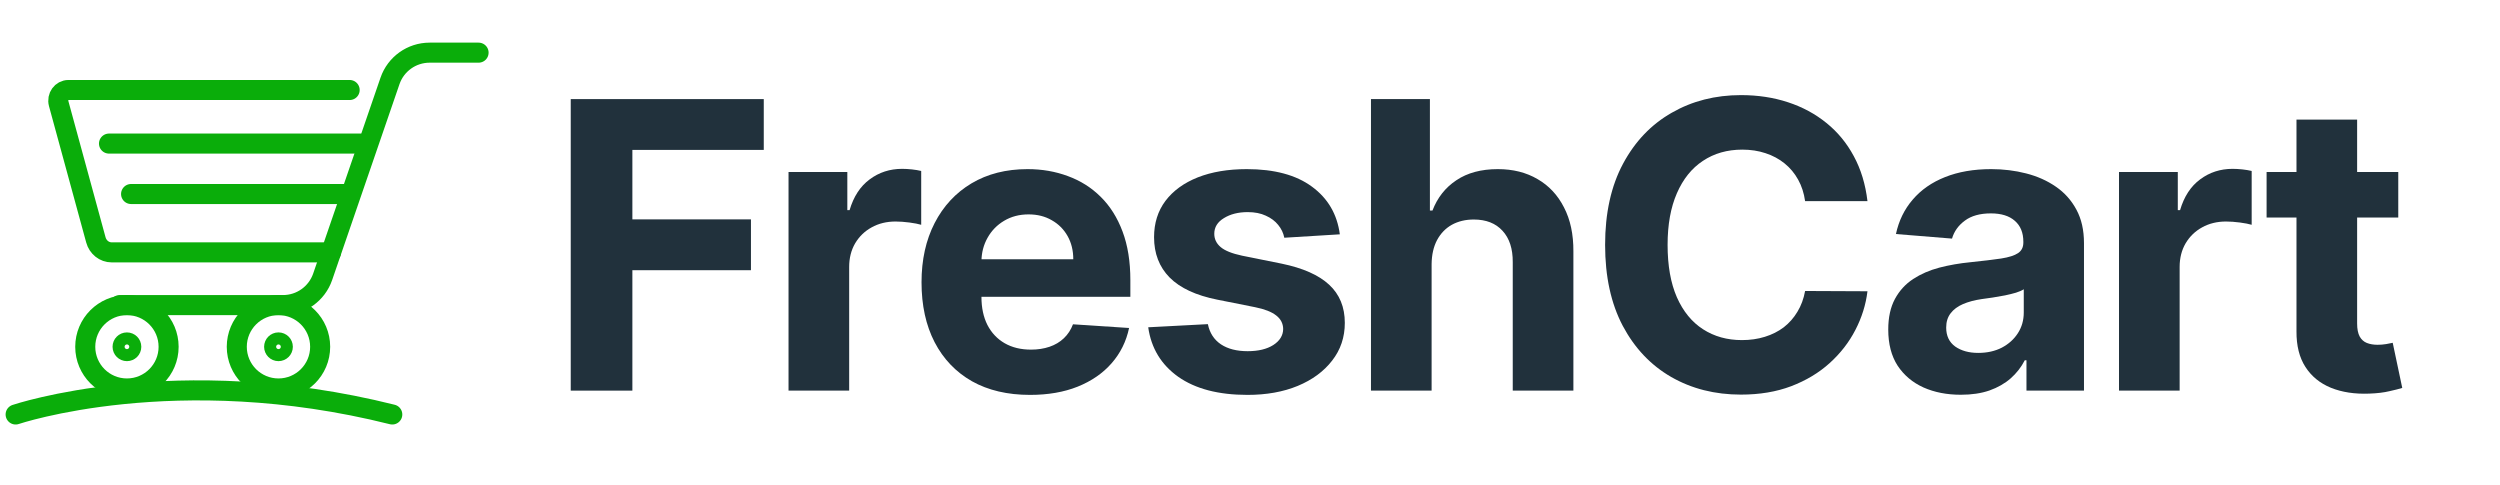
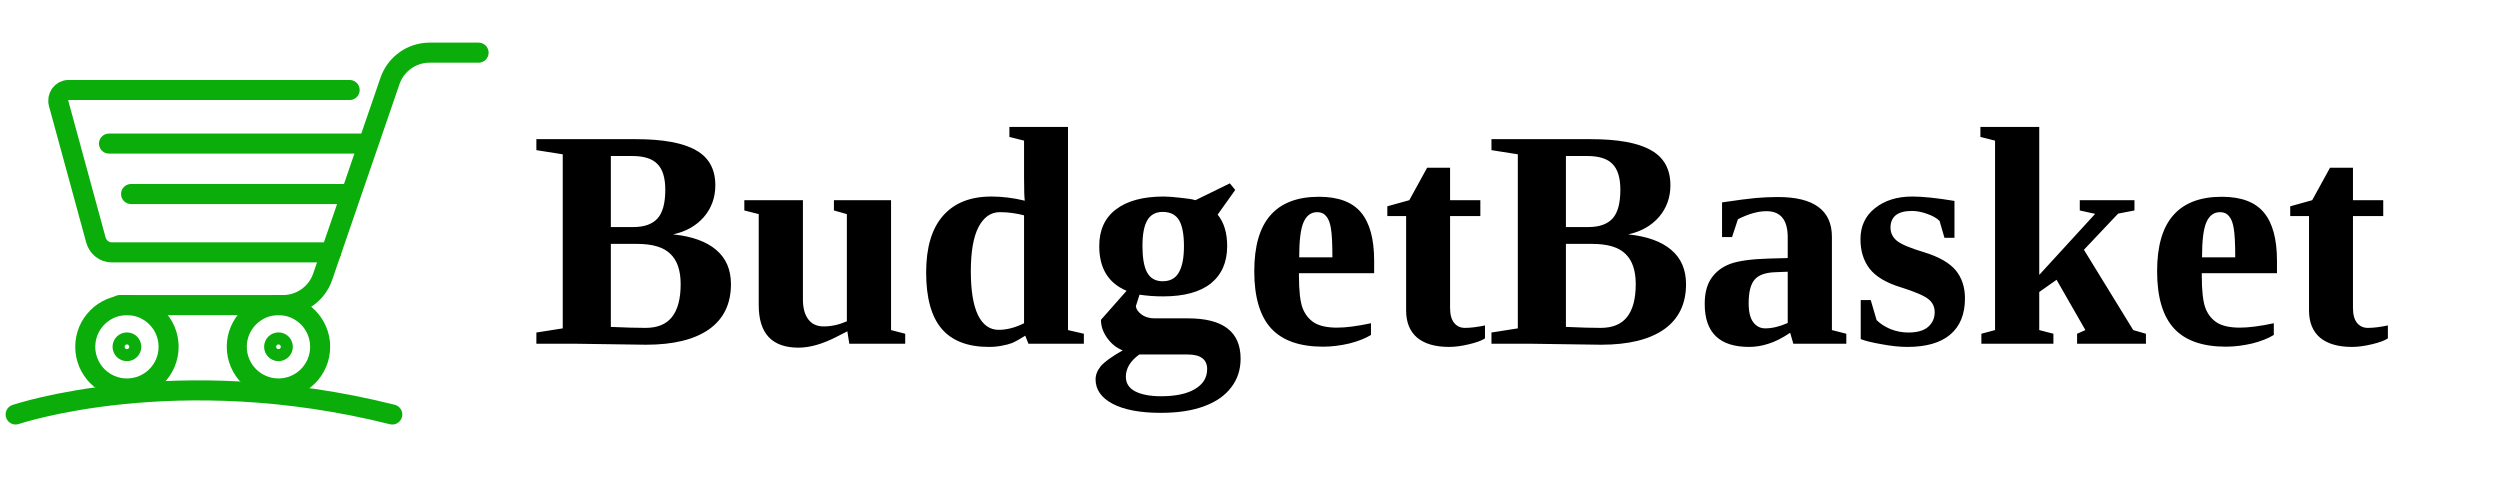
<svg xmlns="http://www.w3.org/2000/svg" width="160" height="31" viewBox="0 0 160 31" fill="none">
  <path d="M8.123 24.862C9.597 24.862 10.791 23.667 10.791 22.194C10.791 20.721 9.597 19.526 8.123 19.526C6.65 19.526 5.456 20.721 5.456 22.194C5.456 23.667 6.65 24.862 8.123 24.862Z" stroke="#0AAD0A" stroke-width="1.283" stroke-miterlimit="10" stroke-linecap="round" />
  <path d="M6.976 9.189H23.115" stroke="#0AAD0A" stroke-width="1.283" stroke-miterlimit="10" stroke-linecap="round" />
  <path d="M8.389 12.417H22.409" stroke="#0AAD0A" stroke-width="1.283" stroke-miterlimit="10" stroke-linecap="round" />
  <path d="M7.661 19.525H18.114C19.259 19.525 20.278 18.798 20.651 17.714L24.959 5.181C25.331 4.098 26.349 3.37 27.495 3.37H30.629" stroke="#0AAD0A" stroke-width="1.283" stroke-miterlimit="10" stroke-linecap="round" />
  <path d="M8.124 22.579C8.336 22.579 8.509 22.407 8.509 22.194C8.509 21.981 8.336 21.809 8.124 21.809C7.911 21.809 7.738 21.981 7.738 22.194C7.738 22.407 7.911 22.579 8.124 22.579Z" stroke="#0AAD0A" stroke-width="1.069" stroke-miterlimit="10" stroke-linecap="round" />
  <path d="M17.822 24.862C19.296 24.862 20.49 23.667 20.49 22.194C20.49 20.721 19.296 19.526 17.822 19.526C16.349 19.526 15.154 20.721 15.154 22.194C15.154 23.667 16.349 24.862 17.822 24.862Z" stroke="#0AAD0A" stroke-width="1.283" stroke-miterlimit="10" stroke-linecap="round" />
  <path d="M17.822 22.579C18.035 22.579 18.208 22.407 18.208 22.194C18.208 21.981 18.035 21.808 17.822 21.808C17.61 21.808 17.437 21.981 17.437 22.194C17.437 22.407 17.61 22.579 17.822 22.579Z" stroke="#0AAD0A" stroke-width="1.069" stroke-miterlimit="10" stroke-linecap="round" />
  <path d="M21.187 16.152H7.148C6.678 16.152 6.265 15.826 6.136 15.352L3.755 6.629C3.636 6.194 3.947 5.76 4.379 5.76H22.378" stroke="#0AAD0A" stroke-width="1.283" stroke-miterlimit="10" stroke-linecap="round" />
  <path d="M1 26.527C1 26.527 11.26 23.055 25.106 26.527" stroke="#0AAD0A" stroke-width="1.283" stroke-miterlimit="10" stroke-linecap="round" />
-   <path d="M36.527 25V6.342H48.881V9.594H40.472V14.04H48.061V17.293H40.472V25H36.527Z" fill="#21313C" />
-   <path d="M50.466 25V11.006H54.229V13.448H54.374C54.63 12.579 55.058 11.923 55.659 11.48C56.26 11.03 56.953 10.806 57.736 10.806C57.931 10.806 58.14 10.818 58.365 10.842C58.59 10.867 58.787 10.9 58.957 10.942V14.386C58.775 14.332 58.523 14.283 58.201 14.24C57.879 14.198 57.584 14.177 57.317 14.177C56.746 14.177 56.236 14.301 55.787 14.55C55.343 14.793 54.991 15.133 54.73 15.571C54.475 16.008 54.347 16.512 54.347 17.083V25H50.466Z" fill="#21313C" />
-   <path d="M65.92 25.273C64.481 25.273 63.242 24.982 62.203 24.399C61.17 23.809 60.375 22.977 59.816 21.902C59.257 20.821 58.978 19.543 58.978 18.067C58.978 16.627 59.257 15.364 59.816 14.277C60.375 13.19 61.161 12.342 62.176 11.735C63.196 11.128 64.392 10.824 65.765 10.824C66.688 10.824 67.548 10.973 68.343 11.27C69.145 11.562 69.844 12.002 70.439 12.591C71.04 13.181 71.508 13.922 71.842 14.814C72.176 15.701 72.343 16.74 72.343 17.93V18.996H60.527V16.591H68.69C68.69 16.032 68.568 15.537 68.325 15.106C68.082 14.675 67.745 14.338 67.314 14.095C66.889 13.846 66.394 13.721 65.829 13.721C65.24 13.721 64.717 13.858 64.262 14.131C63.812 14.398 63.46 14.76 63.205 15.215C62.95 15.665 62.819 16.166 62.813 16.718V19.005C62.813 19.698 62.941 20.296 63.196 20.8C63.457 21.304 63.825 21.693 64.298 21.966C64.772 22.239 65.334 22.376 65.984 22.376C66.415 22.376 66.81 22.315 67.168 22.194C67.526 22.072 67.833 21.89 68.088 21.647C68.343 21.404 68.538 21.107 68.671 20.755L72.261 20.991C72.079 21.854 71.705 22.607 71.14 23.251C70.582 23.889 69.859 24.387 68.972 24.745C68.091 25.097 67.074 25.273 65.92 25.273Z" fill="#21313C" />
-   <path d="M85.749 14.997L82.196 15.215C82.135 14.912 82.005 14.638 81.804 14.395C81.604 14.146 81.34 13.949 81.012 13.803C80.69 13.651 80.304 13.575 79.855 13.575C79.253 13.575 78.746 13.703 78.333 13.958C77.92 14.207 77.714 14.541 77.714 14.96C77.714 15.294 77.847 15.577 78.115 15.807C78.382 16.038 78.84 16.224 79.49 16.363L82.023 16.873C83.383 17.153 84.398 17.602 85.066 18.222C85.734 18.841 86.068 19.655 86.068 20.663C86.068 21.581 85.798 22.385 85.257 23.078C84.723 23.77 83.988 24.311 83.052 24.699C82.123 25.082 81.051 25.273 79.837 25.273C77.984 25.273 76.508 24.888 75.409 24.116C74.316 23.339 73.675 22.282 73.486 20.946L77.304 20.745C77.419 21.31 77.698 21.741 78.142 22.039C78.585 22.331 79.153 22.476 79.846 22.476C80.526 22.476 81.072 22.346 81.486 22.085C81.904 21.817 82.117 21.474 82.123 21.055C82.117 20.703 81.968 20.414 81.677 20.19C81.385 19.959 80.936 19.783 80.328 19.661L77.905 19.178C76.538 18.905 75.521 18.431 74.853 17.757C74.191 17.083 73.86 16.224 73.86 15.179C73.86 14.28 74.103 13.505 74.589 12.856C75.081 12.206 75.77 11.705 76.657 11.352C77.55 11 78.594 10.824 79.791 10.824C81.558 10.824 82.949 11.197 83.963 11.945C84.984 12.692 85.579 13.709 85.749 14.997Z" fill="#21313C" />
-   <path d="M91.623 16.91V25H87.742V6.342H91.514V13.475H91.678C91.994 12.649 92.504 12.002 93.209 11.535C93.913 11.061 94.797 10.824 95.86 10.824C96.832 10.824 97.679 11.037 98.402 11.462C99.13 11.881 99.695 12.485 100.096 13.275C100.503 14.058 100.703 14.997 100.697 16.09V25H96.816V16.782C96.822 15.92 96.604 15.249 96.16 14.769C95.723 14.289 95.11 14.049 94.32 14.049C93.792 14.049 93.324 14.162 92.917 14.386C92.516 14.611 92.2 14.939 91.969 15.37C91.745 15.795 91.629 16.308 91.623 16.91Z" fill="#21313C" />
-   <path d="M119.518 12.874H115.527C115.454 12.358 115.306 11.899 115.081 11.498C114.856 11.091 114.568 10.745 114.215 10.46C113.863 10.174 113.456 9.955 112.994 9.804C112.539 9.652 112.044 9.576 111.509 9.576C110.544 9.576 109.703 9.816 108.986 10.296C108.269 10.769 107.713 11.462 107.319 12.373C106.924 13.278 106.726 14.377 106.726 15.671C106.726 17.001 106.924 18.119 107.319 19.023C107.72 19.928 108.278 20.612 108.995 21.073C109.712 21.535 110.541 21.766 111.482 21.766C112.011 21.766 112.499 21.696 112.949 21.556C113.404 21.416 113.808 21.213 114.161 20.946C114.513 20.672 114.804 20.341 115.035 19.953C115.272 19.564 115.436 19.121 115.527 18.623L119.518 18.641C119.414 19.497 119.156 20.323 118.743 21.119C118.336 21.909 117.787 22.616 117.094 23.242C116.408 23.861 115.588 24.353 114.634 24.718C113.687 25.076 112.615 25.255 111.418 25.255C109.754 25.255 108.266 24.878 106.954 24.125C105.648 23.372 104.616 22.282 103.857 20.855C103.104 19.427 102.727 17.699 102.727 15.671C102.727 13.636 103.11 11.905 103.875 10.478C104.64 9.05 105.679 7.963 106.991 7.216C108.303 6.463 109.778 6.087 111.418 6.087C112.499 6.087 113.502 6.238 114.425 6.542C115.354 6.846 116.177 7.289 116.894 7.872C117.61 8.449 118.194 9.157 118.643 9.995C119.099 10.833 119.39 11.793 119.518 12.874Z" fill="#21313C" />
-   <path d="M125.494 25.264C124.601 25.264 123.806 25.109 123.107 24.799C122.409 24.484 121.856 24.019 121.449 23.406C121.048 22.786 120.848 22.015 120.848 21.091C120.848 20.314 120.991 19.661 121.276 19.133C121.562 18.604 121.95 18.179 122.442 17.857C122.934 17.535 123.493 17.293 124.119 17.128C124.75 16.965 125.412 16.849 126.105 16.782C126.919 16.697 127.575 16.618 128.073 16.545C128.571 16.466 128.932 16.351 129.157 16.199C129.381 16.047 129.494 15.823 129.494 15.525V15.47C129.494 14.893 129.312 14.447 128.947 14.131C128.589 13.815 128.079 13.657 127.417 13.657C126.718 13.657 126.162 13.812 125.749 14.122C125.336 14.426 125.063 14.808 124.929 15.27L121.34 14.978C121.522 14.128 121.88 13.393 122.415 12.774C122.949 12.148 123.639 11.668 124.483 11.334C125.333 10.994 126.317 10.824 127.435 10.824C128.212 10.824 128.956 10.915 129.667 11.097C130.384 11.28 131.018 11.562 131.571 11.945C132.13 12.327 132.57 12.819 132.892 13.421C133.214 14.016 133.375 14.729 133.375 15.562V25H129.694V23.059H129.585C129.36 23.497 129.06 23.882 128.683 24.216C128.306 24.544 127.854 24.803 127.325 24.991C126.797 25.173 126.187 25.264 125.494 25.264ZM126.606 22.586C127.177 22.586 127.681 22.473 128.118 22.249C128.555 22.018 128.899 21.708 129.148 21.319C129.397 20.931 129.521 20.49 129.521 19.998V18.513C129.4 18.592 129.233 18.665 129.02 18.732C128.814 18.793 128.58 18.85 128.319 18.905C128.057 18.954 127.796 18.999 127.535 19.042C127.274 19.078 127.037 19.111 126.824 19.142C126.369 19.209 125.971 19.315 125.631 19.461C125.291 19.607 125.027 19.804 124.838 20.053C124.65 20.296 124.556 20.6 124.556 20.964C124.556 21.492 124.747 21.896 125.13 22.176C125.519 22.449 126.011 22.586 126.606 22.586Z" fill="#21313C" />
-   <path d="M135.616 25V11.006H139.379V13.448H139.525C139.78 12.579 140.208 11.923 140.809 11.48C141.411 11.03 142.103 10.806 142.886 10.806C143.081 10.806 143.29 10.818 143.515 10.842C143.74 10.867 143.937 10.9 144.107 10.942V14.386C143.925 14.332 143.673 14.283 143.351 14.24C143.029 14.198 142.735 14.177 142.467 14.177C141.896 14.177 141.386 14.301 140.937 14.55C140.493 14.793 140.141 15.133 139.88 15.571C139.625 16.008 139.497 16.512 139.497 17.083V25H135.616Z" fill="#21313C" />
-   <path d="M153.489 11.006V13.922H145.062V11.006H153.489ZM146.975 7.654H150.856V20.7C150.856 21.058 150.911 21.337 151.02 21.538C151.129 21.732 151.281 21.869 151.476 21.948C151.676 22.027 151.907 22.066 152.168 22.066C152.35 22.066 152.532 22.051 152.715 22.021C152.897 21.984 153.036 21.957 153.134 21.939L153.744 24.827C153.55 24.888 153.276 24.957 152.924 25.036C152.572 25.121 152.144 25.173 151.64 25.191C150.704 25.228 149.884 25.103 149.18 24.818C148.481 24.532 147.938 24.089 147.549 23.488C147.16 22.886 146.969 22.127 146.975 21.21V7.654Z" fill="#21313C" />
+   <style>
+     .h3, h3 {
+         letter-spacing: -.03rem;
+     }
+     .h3, h3 {
+         font-size: calc(1.278rem + .338vw);
+     }
+     .h3, h3 {
+         color: var(--fc-heading-color,inherit);
+         font-weight: 600;
+         line-height: 1.2;
+         margin-bottom: 0.5rem;
+         margin-top: 0;
+     }
+   </style>
+   <text x="34" y="22" font-size="20" font-weight="bold" class="h3" fill="black">BudgetBasket</text>
</svg>
